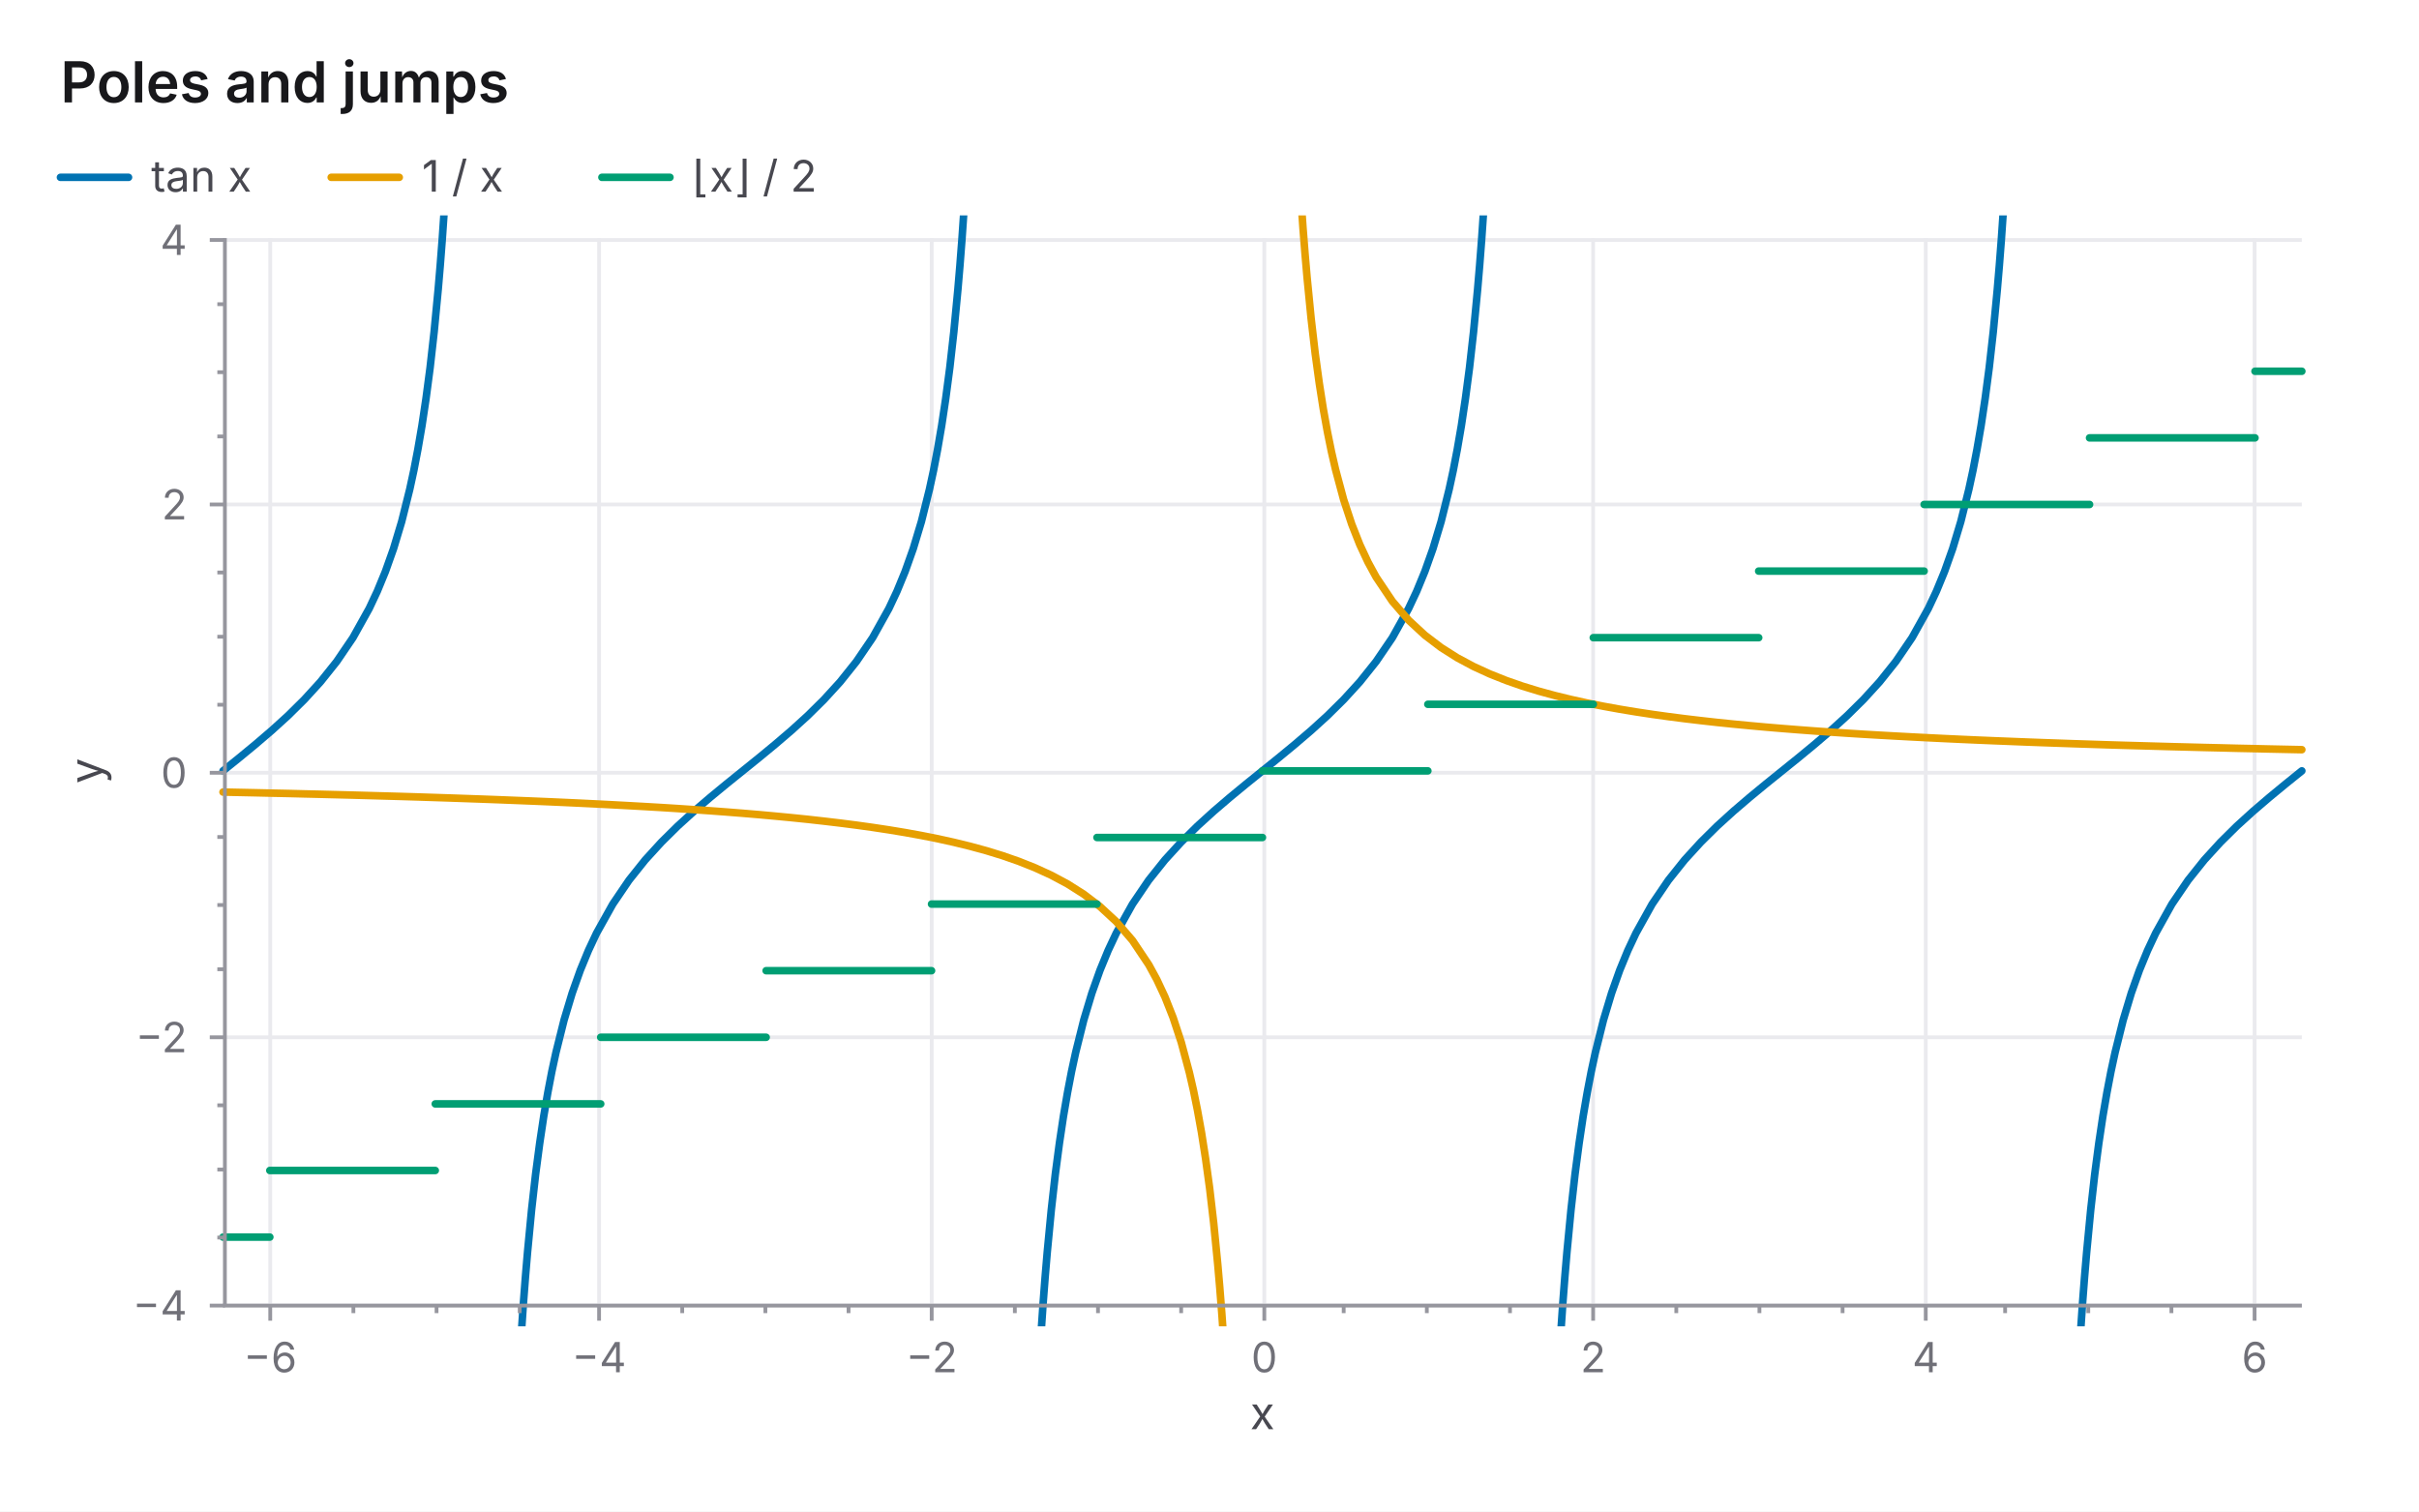
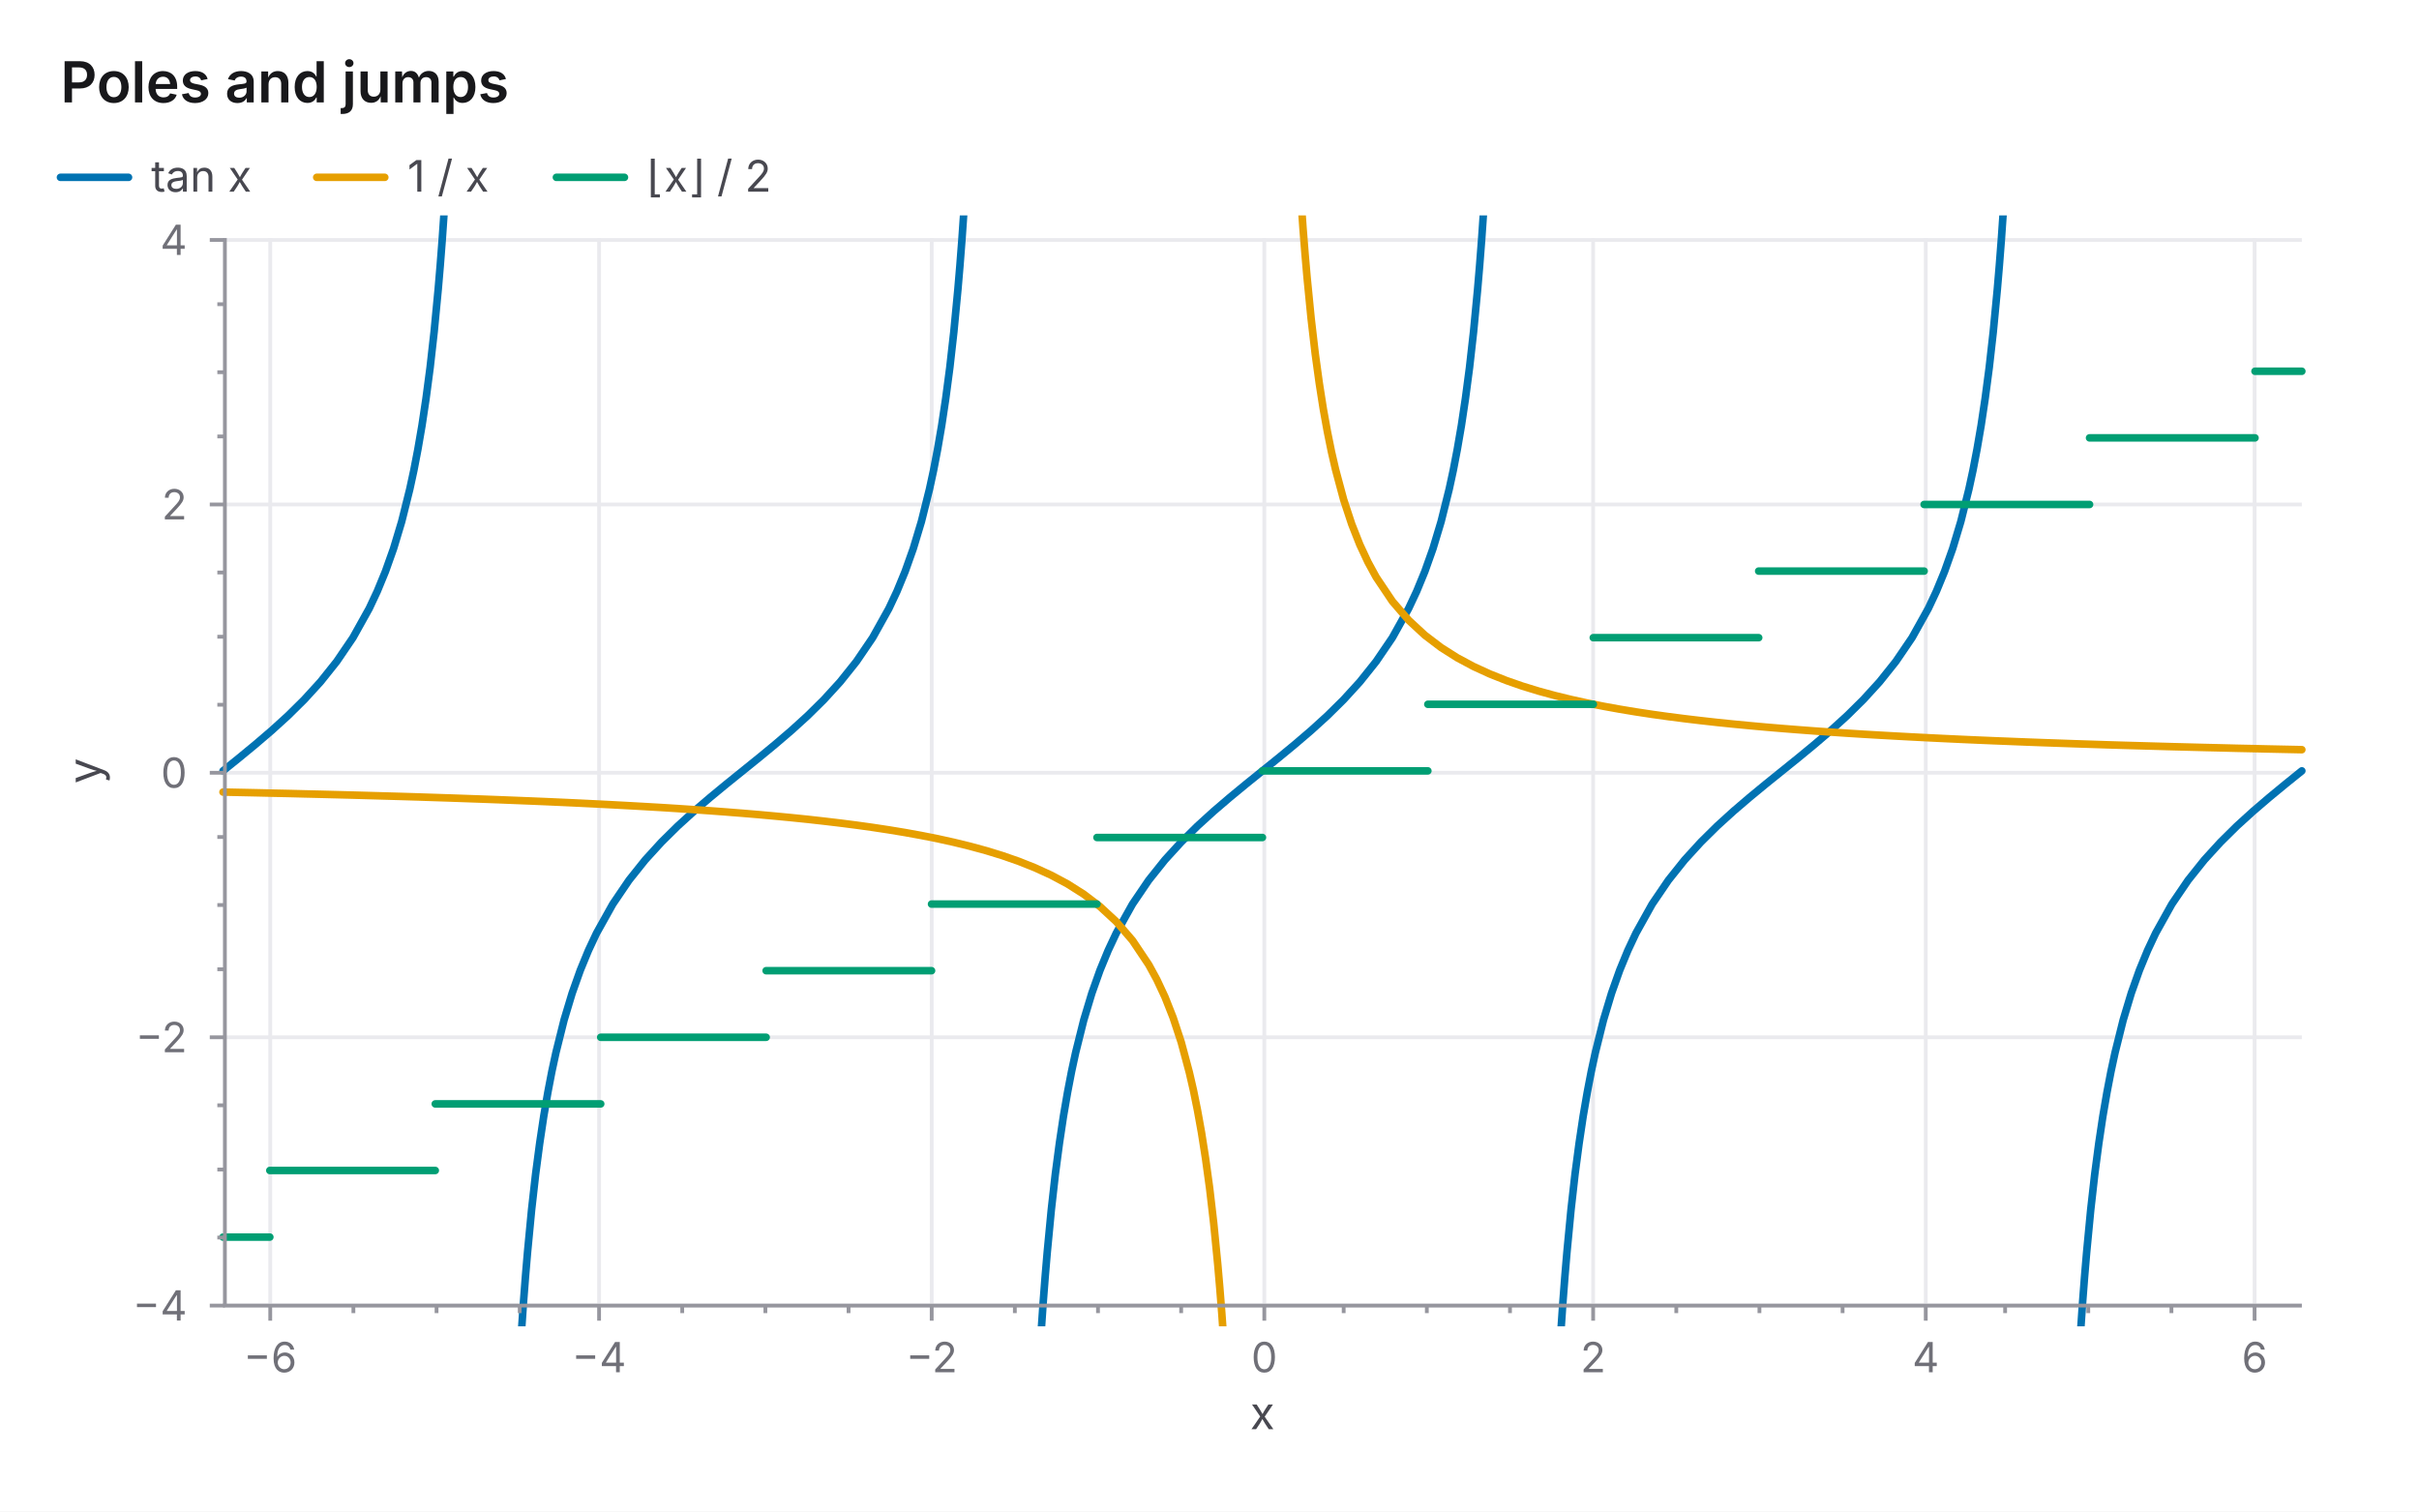
<svg xmlns="http://www.w3.org/2000/svg" width="640" height="400" viewBox="0 0 640 400">
  <defs>
    <clipPath id="c0">
      <path d="M53 57 L615 57 L615 351 L53 351 Z" />
    </clipPath>
  </defs>
  <path d="M0 0 L640 0 L640 400 L0 400 Z" fill="#ffffff" />
  <text x="16" y="27.1" font-size="15" fill="#18181b" text-anchor="start" font-family="Inter, &quot;Helvetica Neue&quot;, Helvetica, Arial, sans-serif" font-weight="600">Poles and jumps</text>
  <path d="M16 46.93 L34 46.93" fill="none" stroke="#0072b2" stroke-width="2" stroke-linecap="round" />
  <text x="40" y="50.725" font-size="11.5" fill="#484850" text-anchor="start" font-family="Inter, &quot;Helvetica Neue&quot;, Helvetica, Arial, sans-serif">tan x</text>
-   <path d="M87.63 46.93 L105.63 46.93" fill="none" stroke="#e69f00" stroke-width="2" stroke-linecap="round" />
-   <text x="111.625" y="50.725" font-size="11.5" fill="#484850" text-anchor="start" font-family="Inter, &quot;Helvetica Neue&quot;, Helvetica, Arial, sans-serif">1 / x</text>
-   <path d="M159.25 46.93 L177.25 46.93" fill="none" stroke="#009e73" stroke-width="2" stroke-linecap="round" />
-   <text x="183.25" y="50.725" font-size="11.5" fill="#484850" text-anchor="start" font-family="Inter, &quot;Helvetica Neue&quot;, Helvetica, Arial, sans-serif">⌊x⌋ / 2</text>
+   <path d="M83.8 46.93 L101.8 46.93" fill="none" stroke="#e69f00" stroke-width="2" stroke-linecap="round" />
+   <text x="107.796" y="50.725" font-size="11.5" fill="#484850" text-anchor="start" font-family="Inter, &quot;Helvetica Neue&quot;, Helvetica, Arial, sans-serif">1 / x</text>
+   <path d="M147.21 46.93 L165.21 46.93" fill="none" stroke="#009e73" stroke-width="2" stroke-linecap="round" />
+   <text x="171.21" y="50.725" font-size="11.5" fill="#484850" text-anchor="start" font-family="Inter, &quot;Helvetica Neue&quot;, Helvetica, Arial, sans-serif">⌊x⌋ / 2</text>
  <path d="M59 345.5 L609 345.5" fill="none" stroke="#eaeaee" stroke-width="1" />
  <path d="M59 274.5 L609 274.5" fill="none" stroke="#eaeaee" stroke-width="1" />
  <path d="M59 204.5 L609 204.5" fill="none" stroke="#eaeaee" stroke-width="1" />
  <path d="M59 133.5 L609 133.5" fill="none" stroke="#eaeaee" stroke-width="1" />
  <path d="M59 63.5 L609 63.5" fill="none" stroke="#eaeaee" stroke-width="1" />
  <path d="M71.5 63 L71.5 345" fill="none" stroke="#eaeaee" stroke-width="1" />
  <path d="M158.5 63 L158.5 345" fill="none" stroke="#eaeaee" stroke-width="1" />
  <path d="M246.5 63 L246.5 345" fill="none" stroke="#eaeaee" stroke-width="1" />
  <path d="M334.5 63 L334.5 345" fill="none" stroke="#eaeaee" stroke-width="1" />
  <path d="M421.5 63 L421.5 345" fill="none" stroke="#eaeaee" stroke-width="1" />
  <path d="M509.5 63 L509.5 345" fill="none" stroke="#eaeaee" stroke-width="1" />
  <path d="M596.5 63 L596.5 345" fill="none" stroke="#eaeaee" stroke-width="1" />
  <g clip-path="url(#c0)">
    <path d="M59 204 L63.3 200.53 L67.59 196.99 L71.89 193.31 L76.19 189.4 L80.48 185.16 L84.78 180.45 L89.08 175.07 L93.38 168.75 L97.67 161.05 L99.82 156.47 L101.97 151.24 L104.12 145.19 L106.27 138.05 L108.41 129.47 L109.49 124.48 L110.56 118.9 L111.64 112.62 L112.71 105.48 L113.79 97.3 L114.86 87.8 L115.93 76.62 L116.47 70.26 L117.01 63.27 L117.54 55.57 L118.08 47.02 L118.62 37.49 L119.16 26.79 L119.69 14.67 L120.23 0.85 L120.5 -6.82 L120.77 -15.08 L121.04 -23.99 L121.3 -33.64 L121.57 -44.12 L121.84 -55.54 L122.11 -68.05 L122.38 -81.8 L122.65 -96.99 L122.92 -113.86 L123.05 -123.01 L123.18 -132.71 L123.32 -142.98 L123.45 -153.9 L123.59 -165.52 L123.72 -177.91 L123.86 -191.15 L123.99 -205.34 L124.06 -212.82 L124.09 -216.66 L124.11 -218.61 L124.12 -220.57 L124.26 -236.97 L124.53 -273.87 L125.6 -513.53 L126.68 -1231.93 L127.21 -2668.28 L127.48 -5540.78 L127.62 -11285.68 L127.68 -22775.41 L127.72 -45754.85 L127.73 -91713.7 L127.74 -99937 L127.75 -99937 L127.75 -99937 L127.75 -99937 L127.75 -99937" fill="none" stroke="#0072b2" stroke-width="2" stroke-linecap="round" stroke-linejoin="round" />
    <path d="M127.75 100345 L129.9 921.53 L130.97 681.87 L131.24 644.97 L131.38 628.57 L131.39 626.61 L131.41 624.66 L131.44 620.82 L131.51 613.34 L131.64 599.15 L131.78 585.91 L131.91 573.52 L132.05 561.9 L132.18 550.98 L132.32 540.71 L132.45 531.01 L132.58 521.86 L132.85 504.99 L133.12 489.8 L133.39 476.05 L133.66 463.54 L133.93 452.12 L134.2 441.64 L134.46 431.99 L134.73 423.08 L135 414.82 L135.27 407.15 L135.81 393.33 L136.34 381.21 L136.88 370.51 L137.42 360.98 L137.96 352.43 L138.49 344.73 L139.03 337.74 L139.57 331.38 L140.64 320.2 L141.71 310.7 L142.79 302.52 L143.86 295.38 L144.94 289.1 L146.01 283.52 L147.09 278.53 L149.23 269.95 L151.38 262.81 L153.53 256.76 L155.68 251.53 L157.83 246.95 L162.13 239.25 L166.42 232.93 L170.72 227.55 L175.02 222.84 L179.31 218.6 L183.61 214.69 L187.91 211.01 L192.2 207.47 L196.5 204 L200.8 200.53 L205.09 196.99 L209.39 193.31 L213.69 189.4 L217.98 185.16 L222.28 180.45 L226.58 175.07 L230.88 168.75 L235.17 161.05 L237.32 156.47 L239.47 151.24 L241.62 145.19 L243.77 138.05 L245.91 129.47 L246.99 124.48 L248.06 118.9 L249.14 112.62 L250.21 105.48 L251.29 97.3 L252.36 87.8 L253.43 76.62 L253.97 70.26 L254.51 63.27 L255.04 55.57 L255.58 47.02 L256.12 37.49 L256.66 26.79 L257.19 14.67 L257.73 0.85 L258 -6.82 L258.27 -15.08 L258.54 -23.99 L258.8 -33.64 L259.07 -44.12 L259.34 -55.54 L259.61 -68.05 L259.88 -81.8 L260.15 -96.99 L260.42 -113.86 L260.55 -123.01 L260.68 -132.71 L260.82 -142.98 L260.95 -153.9 L261.09 -165.52 L261.22 -177.91 L261.36 -191.15 L261.49 -205.34 L261.56 -212.82 L261.59 -216.66 L261.61 -218.61 L261.62 -220.57 L261.76 -236.97 L262.03 -273.87 L263.1 -513.53 L264.18 -1231.93 L264.71 -2668.28 L264.98 -5540.78 L265.12 -11285.68 L265.18 -22775.41 L265.22 -45754.85 L265.23 -91713.7 L265.24 -99937 L265.25 -99937 L265.25 -99937 L265.25 -99937 L265.25 -99937" fill="none" stroke="#0072b2" stroke-width="2" stroke-linecap="round" stroke-linejoin="round" />
    <path d="M265.25 100345 L267.4 921.53 L268.47 681.87 L268.74 644.97 L268.88 628.57 L268.89 626.61 L268.91 624.66 L268.94 620.82 L269.01 613.34 L269.14 599.15 L269.28 585.91 L269.41 573.52 L269.55 561.9 L269.68 550.98 L269.82 540.71 L269.95 531.01 L270.08 521.86 L270.35 504.99 L270.62 489.8 L270.89 476.05 L271.16 463.54 L271.43 452.12 L271.7 441.64 L271.96 431.99 L272.23 423.08 L272.5 414.82 L272.77 407.15 L273.31 393.33 L273.84 381.21 L274.38 370.51 L274.92 360.98 L275.46 352.43 L275.99 344.73 L276.53 337.74 L277.07 331.38 L278.14 320.2 L279.21 310.7 L280.29 302.52 L281.36 295.38 L282.44 289.1 L283.51 283.52 L284.59 278.53 L286.73 269.95 L288.88 262.81 L291.03 256.76 L293.18 251.53 L295.33 246.95 L299.63 239.25 L303.92 232.93 L308.22 227.55 L312.52 222.84 L316.81 218.6 L321.11 214.69 L325.41 211.01 L329.7 207.47 L334 204 L338.3 200.53 L342.59 196.99 L346.89 193.31 L351.19 189.4 L355.48 185.16 L359.78 180.45 L364.08 175.07 L368.38 168.75 L372.67 161.05 L374.82 156.47 L376.97 151.24 L379.12 145.19 L381.27 138.05 L383.41 129.47 L384.49 124.48 L385.56 118.9 L386.64 112.62 L387.71 105.48 L388.79 97.3 L389.86 87.8 L390.93 76.62 L391.47 70.26 L392.01 63.27 L392.54 55.57 L393.08 47.02 L393.62 37.49 L394.16 26.79 L394.69 14.67 L395.23 0.85 L395.5 -6.82 L395.77 -15.08 L396.04 -23.99 L396.3 -33.64 L396.57 -44.12 L396.84 -55.54 L397.11 -68.05 L397.38 -81.8 L397.65 -96.99 L397.92 -113.86 L398.05 -123.01 L398.18 -132.71 L398.32 -142.98 L398.45 -153.9 L398.59 -165.52 L398.72 -177.91 L398.86 -191.15 L398.99 -205.34 L399.06 -212.82 L399.09 -216.66 L399.11 -218.61 L399.12 -220.57 L399.26 -236.97 L399.53 -273.87 L400.6 -513.53 L402.75 -99937" fill="none" stroke="#0072b2" stroke-width="2" stroke-linecap="round" stroke-linejoin="round" />
    <path d="M402.75 100345 L402.75 100345 L402.75 100345 L402.75 100345 L402.76 100345 L402.77 92121.7 L402.78 46162.85 L402.82 23183.41 L402.88 11693.68 L403.02 5948.78 L403.29 3076.28 L403.82 1639.93 L404.9 921.53 L405.97 681.87 L406.24 644.97 L406.38 628.57 L406.39 626.61 L406.41 624.66 L406.44 620.82 L406.51 613.34 L406.64 599.15 L406.78 585.91 L406.91 573.52 L407.05 561.9 L407.18 550.98 L407.32 540.71 L407.45 531.01 L407.58 521.86 L407.85 504.99 L408.12 489.8 L408.39 476.05 L408.66 463.54 L408.93 452.12 L409.2 441.64 L409.46 431.99 L409.73 423.08 L410 414.82 L410.27 407.15 L410.81 393.33 L411.34 381.21 L411.88 370.51 L412.42 360.98 L412.96 352.43 L413.49 344.73 L414.03 337.74 L414.57 331.38 L415.64 320.2 L416.71 310.7 L417.79 302.52 L418.86 295.38 L419.94 289.1 L421.01 283.52 L422.09 278.53 L424.23 269.95 L426.38 262.81 L428.53 256.76 L430.68 251.53 L432.83 246.95 L437.12 239.25 L441.42 232.93 L445.72 227.55 L450.02 222.84 L454.31 218.6 L458.61 214.69 L462.91 211.01 L467.2 207.47 L471.5 204 L475.8 200.53 L480.09 196.99 L484.39 193.31 L488.69 189.4 L492.98 185.16 L497.28 180.45 L501.58 175.07 L505.88 168.75 L510.17 161.05 L512.32 156.47 L514.47 151.24 L516.62 145.19 L518.77 138.05 L520.91 129.47 L521.99 124.48 L523.06 118.9 L524.14 112.62 L525.21 105.48 L526.29 97.3 L527.36 87.8 L528.43 76.62 L528.97 70.26 L529.51 63.27 L530.04 55.57 L530.58 47.02 L531.12 37.49 L531.66 26.79 L532.19 14.67 L532.73 0.85 L533 -6.82 L533.27 -15.08 L533.54 -23.99 L533.8 -33.64 L534.07 -44.12 L534.34 -55.54 L534.61 -68.05 L534.88 -81.8 L535.15 -96.99 L535.42 -113.86 L535.55 -123.01 L535.68 -132.71 L535.82 -142.98 L535.95 -153.9 L536.09 -165.52 L536.22 -177.91 L536.36 -191.15 L536.49 -205.34 L536.56 -212.82 L536.59 -216.66 L536.61 -218.61 L536.62 -220.57 L536.76 -236.97 L537.03 -273.87 L538.1 -513.53 L540.25 -99937" fill="none" stroke="#0072b2" stroke-width="2" stroke-linecap="round" stroke-linejoin="round" />
    <path d="M540.25 100345 L540.25 100345 L540.25 100345 L540.25 100345 L540.26 100345 L540.27 92121.7 L540.28 46162.85 L540.32 23183.41 L540.38 11693.68 L540.52 5948.78 L540.79 3076.28 L541.32 1639.93 L542.4 921.53 L543.47 681.87 L543.74 644.97 L543.88 628.57 L543.89 626.61 L543.91 624.66 L543.94 620.82 L544.01 613.34 L544.14 599.15 L544.28 585.91 L544.41 573.52 L544.55 561.9 L544.68 550.98 L544.82 540.71 L544.95 531.01 L545.08 521.86 L545.35 504.99 L545.62 489.8 L545.89 476.05 L546.16 463.54 L546.43 452.12 L546.7 441.64 L546.96 431.99 L547.23 423.08 L547.5 414.82 L547.77 407.15 L548.31 393.33 L548.84 381.21 L549.38 370.51 L549.92 360.98 L550.46 352.43 L550.99 344.73 L551.53 337.74 L552.07 331.38 L553.14 320.2 L554.21 310.7 L555.29 302.52 L556.36 295.38 L557.44 289.1 L558.51 283.52 L559.59 278.53 L561.73 269.95 L563.88 262.81 L566.03 256.76 L568.18 251.53 L570.33 246.95 L574.62 239.25 L578.92 232.93 L583.22 227.55 L587.52 222.84 L591.81 218.6 L596.11 214.69 L600.41 211.01 L604.7 207.47 L609 204" fill="none" stroke="#0072b2" stroke-width="2" stroke-linecap="round" stroke-linejoin="round" />
    <path d="M59 209.61 L63.3 209.7 L67.59 209.79 L71.89 209.89 L76.19 209.98 L80.48 210.09 L84.78 210.19 L89.08 210.3 L93.38 210.41 L97.67 210.53 L101.97 210.65 L106.27 210.77 L110.56 210.9 L114.86 211.04 L119.16 211.18 L123.45 211.33 L127.75 211.48 L132.05 211.64 L136.34 211.81 L140.64 211.98 L144.94 212.16 L149.23 212.35 L153.53 212.55 L157.83 212.76 L162.13 212.98 L166.42 213.21 L170.72 213.45 L175.02 213.7 L179.31 213.97 L183.61 214.26 L187.91 214.56 L192.2 214.88 L196.5 215.22 L200.8 215.58 L205.09 215.97 L209.39 216.38 L213.69 216.82 L217.98 217.3 L222.28 217.81 L226.58 218.36 L230.88 218.96 L235.17 219.61 L239.47 220.32 L243.77 221.1 L248.06 221.95 L252.36 222.9 L256.66 223.95 L260.95 225.12 L265.25 226.44 L269.55 227.94 L273.84 229.65 L278.14 231.62 L282.44 233.92 L286.73 236.64 L291.03 239.91 L295.33 243.89 L299.63 248.88 L303.92 255.29 L306.07 259.24 L308.22 263.84 L310.37 269.28 L312.52 275.81 L314.66 283.79 L315.74 288.48 L316.81 293.76 L317.89 299.75 L318.96 306.59 L320.04 314.48 L321.11 323.68 L322.18 334.56 L322.72 340.78 L323.26 347.62 L323.79 355.18 L324.33 363.58 L324.87 372.97 L325.41 383.53 L325.94 395.5 L326.48 409.17 L326.75 416.77 L327.02 424.96 L327.29 433.79 L327.55 443.37 L327.82 453.78 L328.09 465.13 L328.36 477.56 L328.63 491.24 L328.9 506.36 L329.17 523.16 L329.3 532.28 L329.43 541.93 L329.57 552.17 L329.7 563.05 L329.84 574.64 L329.97 586.99 L330.11 600.2 L330.24 614.35 L330.31 621.81 L330.34 625.64 L330.35 626.61 L330.36 627.58 L330.37 629.54 L330.51 645.91 L330.78 682.74 L331.85 922.11 L332.93 1640.21 L333.46 3076.43 L333.73 5948.86 L333.87 11693.71 L333.93 23183.43 L333.97 46162.85 L333.98 92121.71 L333.99 100345 L334 100345 L334 100345 L334 100345 L334 100345" fill="none" stroke="#e69f00" stroke-width="2" stroke-linecap="round" stroke-linejoin="round" />
    <path d="M334 -99937 L334 -99937 L334 -99937 L334 -99937 L334.01 -99937 L334.02 -91713.71 L334.03 -45754.85 L334.07 -22775.43 L334.13 -11285.71 L334.27 -5540.86 L334.54 -2668.43 L335.07 -1232.21 L336.15 -514.11 L337.22 -274.74 L337.49 -237.91 L337.63 -221.54 L337.64 -219.58 L337.65 -218.61 L337.66 -217.64 L337.69 -213.81 L337.76 -206.35 L337.89 -192.2 L338.03 -178.99 L338.16 -166.64 L338.3 -155.05 L338.43 -144.17 L338.57 -133.93 L338.7 -124.28 L338.83 -115.16 L339.1 -98.36 L339.37 -83.24 L339.64 -69.56 L339.91 -57.13 L340.18 -45.78 L340.45 -35.37 L340.71 -25.79 L340.98 -16.96 L341.25 -8.77 L341.52 -1.17 L342.06 12.5 L342.59 24.47 L343.13 35.03 L343.67 44.42 L344.21 52.82 L344.74 60.38 L345.28 67.22 L345.82 73.44 L346.89 84.32 L347.96 93.52 L349.04 101.41 L350.11 108.25 L351.19 114.24 L352.26 119.52 L353.34 124.21 L355.48 132.19 L357.63 138.72 L359.78 144.16 L361.93 148.76 L364.08 152.71 L368.38 159.12 L372.67 164.11 L376.97 168.09 L381.27 171.36 L385.56 174.08 L389.86 176.38 L394.16 178.35 L398.45 180.06 L402.75 181.56 L407.05 182.88 L411.34 184.05 L415.64 185.1 L419.94 186.05 L424.23 186.9 L428.53 187.68 L432.83 188.39 L437.12 189.04 L441.42 189.64 L445.72 190.19 L450.02 190.7 L454.31 191.18 L458.61 191.62 L462.91 192.03 L467.2 192.42 L471.5 192.78 L475.8 193.12 L480.09 193.44 L484.39 193.74 L488.69 194.03 L492.98 194.3 L497.28 194.55 L501.58 194.79 L505.88 195.02 L510.17 195.24 L514.47 195.45 L518.77 195.65 L523.06 195.84 L527.36 196.02 L531.66 196.19 L535.95 196.36 L540.25 196.52 L544.55 196.67 L548.84 196.82 L553.14 196.96 L557.44 197.1 L561.73 197.23 L566.03 197.35 L570.33 197.47 L574.62 197.59 L578.92 197.7 L583.22 197.81 L587.52 197.91 L591.81 198.02 L596.11 198.11 L600.41 198.21 L604.7 198.3 L609 198.39" fill="none" stroke="#e69f00" stroke-width="2" stroke-linecap="round" stroke-linejoin="round" />
    <path d="M59 327.38 L63.3 327.38 L67.59 327.38 L69.74 327.38 L70.82 327.38 L71.35 327.38 L71.39 327.38 L71.39 327.38 L71.39 327.38 L71.39 327.38" fill="none" stroke="#009e73" stroke-width="2" stroke-linecap="round" stroke-linejoin="round" />
    <path d="M71.39 309.75 L71.4 309.75 L71.4 309.75 L71.42 309.75 L71.49 309.75 L71.62 309.75 L71.89 309.75 L76.19 309.75 L80.48 309.75 L84.78 309.75 L89.08 309.75 L93.38 309.75 L97.67 309.75 L101.97 309.75 L106.27 309.75 L110.56 309.75 L114.86 309.75 L115.13 309.75 L115.16 309.75" fill="none" stroke="#009e73" stroke-width="2" stroke-linecap="round" stroke-linejoin="round" />
    <path d="M115.16 292.13 L115.16 292.13 L115.16 292.13 L115.17 292.13 L115.17 292.13 L115.18 292.13 L115.2 292.13 L115.26 292.13 L115.4 292.13 L115.93 292.13 L117.01 292.13 L119.16 292.13 L123.45 292.13 L127.75 292.13 L132.05 292.13 L136.34 292.13 L140.64 292.13 L144.94 292.13 L149.23 292.13 L153.53 292.13 L157.83 292.13 L158.9 292.13 L158.92 292.13 L158.93 292.13 L158.93 292.13 L158.93 292.13" fill="none" stroke="#009e73" stroke-width="2" stroke-linecap="round" stroke-linejoin="round" />
    <path d="M158.93 274.5 L158.93 274.5 L158.94 274.5 L158.97 274.5 L159.04 274.5 L159.17 274.5 L159.44 274.5 L159.98 274.5 L162.13 274.5 L166.42 274.5 L170.72 274.5 L175.02 274.5 L179.31 274.5 L183.61 274.5 L187.91 274.5 L192.2 274.5 L196.5 274.5 L200.8 274.5 L201.87 274.5 L202.41 274.5 L202.68 274.5 L202.69 274.5 L202.7 274.5 L202.7 274.5" fill="none" stroke="#009e73" stroke-width="2" stroke-linecap="round" stroke-linejoin="round" />
    <path d="M202.7 256.88 L202.7 256.88 L202.7 256.88 L202.71 256.88 L202.74 256.88 L202.81 256.88 L202.95 256.88 L205.09 256.88 L209.39 256.88 L213.69 256.88 L217.98 256.88 L222.28 256.88 L226.58 256.88 L230.88 256.88 L235.17 256.88 L239.47 256.88 L243.77 256.88 L245.91 256.88 L246.45 256.88 L246.46 256.88 L246.46 256.88 L246.46 256.88" fill="none" stroke="#009e73" stroke-width="2" stroke-linecap="round" stroke-linejoin="round" />
    <path d="M246.46 239.25 L246.47 239.25 L246.47 239.25 L246.48 239.25 L246.52 239.25 L246.59 239.25 L246.72 239.25 L246.99 239.25 L248.06 239.25 L252.36 239.25 L256.66 239.25 L260.95 239.25 L265.25 239.25 L269.55 239.25 L273.84 239.25 L278.14 239.25 L282.44 239.25 L286.73 239.25 L288.88 239.25 L289.96 239.25 L290.23 239.25 L290.23 239.25 L290.23 239.25" fill="none" stroke="#009e73" stroke-width="2" stroke-linecap="round" stroke-linejoin="round" />
    <path d="M290.23 221.63 L290.23 221.63 L290.23 221.63 L290.24 221.63 L290.26 221.63 L290.29 221.63 L290.36 221.63 L290.49 221.63 L291.03 221.63 L295.33 221.63 L299.63 221.63 L303.92 221.63 L308.22 221.63 L312.52 221.63 L316.81 221.63 L321.11 221.63 L325.41 221.63 L329.7 221.63 L331.85 221.63 L332.93 221.63 L333.46 221.63 L333.73 221.63 L333.87 221.63 L333.93 221.63 L333.97 221.63 L333.98 221.63 L333.99 221.63 L334 221.63 L334 221.63 L334 221.63 L334 221.63" fill="none" stroke="#009e73" stroke-width="2" stroke-linecap="round" stroke-linejoin="round" />
    <path d="M334 204 L338.3 204 L342.59 204 L346.89 204 L351.19 204 L355.48 204 L359.78 204 L364.08 204 L368.38 204 L372.67 204 L376.97 204 L377.51 204 L377.64 204 L377.71 204 L377.74 204 L377.76 204 L377.77 204 L377.77 204 L377.77 204" fill="none" stroke="#009e73" stroke-width="2" stroke-linecap="round" stroke-linejoin="round" />
    <path d="M377.77 186.38 L377.77 186.38 L377.77 186.38 L378.04 186.38 L379.12 186.38 L381.27 186.38 L385.56 186.38 L389.86 186.38 L394.16 186.38 L398.45 186.38 L402.75 186.38 L407.05 186.38 L411.34 186.38 L415.64 186.38 L419.94 186.38 L421.01 186.38 L421.28 186.38 L421.41 186.38 L421.48 186.38 L421.52 186.38 L421.53 186.38 L421.53 186.38 L421.54 186.38" fill="none" stroke="#009e73" stroke-width="2" stroke-linecap="round" stroke-linejoin="round" />
    <path d="M421.54 168.75 L421.54 168.75 L421.54 168.75 L421.55 168.75 L422.09 168.75 L424.23 168.75 L428.53 168.75 L432.83 168.75 L437.12 168.75 L441.42 168.75 L445.72 168.75 L450.02 168.75 L454.31 168.75 L458.61 168.75 L462.91 168.75 L465.05 168.75 L465.19 168.75 L465.26 168.75 L465.29 168.75 L465.3 168.75 L465.3 168.75 L465.3 168.75" fill="none" stroke="#009e73" stroke-width="2" stroke-linecap="round" stroke-linejoin="round" />
    <path d="M465.3 151.13 L465.3 151.13 L465.31 151.13 L465.32 151.13 L465.59 151.13 L466.13 151.13 L467.2 151.13 L471.5 151.13 L475.8 151.13 L480.09 151.13 L484.39 151.13 L488.69 151.13 L492.98 151.13 L497.28 151.13 L501.58 151.13 L505.88 151.13 L508.02 151.13 L508.56 151.13 L508.83 151.13 L508.96 151.13 L509.03 151.13 L509.06 151.13 L509.07 151.13 L509.07 151.13" fill="none" stroke="#009e73" stroke-width="2" stroke-linecap="round" stroke-linejoin="round" />
    <path d="M509.07 133.5 L509.07 133.5 L509.07 133.5 L509.08 133.5 L509.1 133.5 L510.17 133.5 L514.47 133.5 L518.77 133.5 L523.06 133.5 L527.36 133.5 L531.66 133.5 L535.95 133.5 L540.25 133.5 L544.55 133.5 L548.84 133.5 L550.99 133.5 L552.07 133.5 L552.6 133.5 L552.74 133.5 L552.8 133.5 L552.82 133.5 L552.83 133.5 L552.83 133.5 L552.84 133.5 L552.84 133.5 L552.84 133.5" fill="none" stroke="#009e73" stroke-width="2" stroke-linecap="round" stroke-linejoin="round" />
    <path d="M552.84 115.88 L552.87 115.88 L553.14 115.88 L557.44 115.88 L561.73 115.88 L566.03 115.88 L570.33 115.88 L574.62 115.88 L578.92 115.88 L583.22 115.88 L587.52 115.88 L591.81 115.88 L596.11 115.88 L596.38 115.88 L596.51 115.88 L596.58 115.88 L596.6 115.88 L596.6 115.88 L596.61 115.88" fill="none" stroke="#009e73" stroke-width="2" stroke-linecap="round" stroke-linejoin="round" />
    <path d="M596.61 98.25 L596.61 98.25 L596.61 98.25 L596.61 98.25 L596.65 98.25 L597.18 98.25 L598.26 98.25 L600.41 98.25 L604.7 98.25 L609 98.25" fill="none" stroke="#009e73" stroke-width="2" stroke-linecap="round" stroke-linejoin="round" />
  </g>
  <path d="M59 345.5 L609 345.5" fill="none" stroke="#96969e" stroke-width="1" />
  <path d="M59.5 63 L59.5 345.5" fill="none" stroke="#96969e" stroke-width="1" />
  <text x="71.5" y="363.14" font-size="11" fill="#707078" text-anchor="middle" font-family="Inter, &quot;Helvetica Neue&quot;, Helvetica, Arial, sans-serif">−6</text>
  <text x="158.5" y="363.14" font-size="11" fill="#707078" text-anchor="middle" font-family="Inter, &quot;Helvetica Neue&quot;, Helvetica, Arial, sans-serif">−4</text>
  <text x="246.5" y="363.14" font-size="11" fill="#707078" text-anchor="middle" font-family="Inter, &quot;Helvetica Neue&quot;, Helvetica, Arial, sans-serif">−2</text>
  <text x="334.5" y="363.14" font-size="11" fill="#707078" text-anchor="middle" font-family="Inter, &quot;Helvetica Neue&quot;, Helvetica, Arial, sans-serif">0</text>
  <text x="421.5" y="363.14" font-size="11" fill="#707078" text-anchor="middle" font-family="Inter, &quot;Helvetica Neue&quot;, Helvetica, Arial, sans-serif">2</text>
  <text x="509.5" y="363.14" font-size="11" fill="#707078" text-anchor="middle" font-family="Inter, &quot;Helvetica Neue&quot;, Helvetica, Arial, sans-serif">4</text>
  <text x="596.5" y="363.14" font-size="11" fill="#707078" text-anchor="middle" font-family="Inter, &quot;Helvetica Neue&quot;, Helvetica, Arial, sans-serif">6</text>
  <text x="49.5" y="349.46" font-size="11" fill="#707078" text-anchor="end" font-family="Inter, &quot;Helvetica Neue&quot;, Helvetica, Arial, sans-serif">−4</text>
  <text x="49.5" y="278.46" font-size="11" fill="#707078" text-anchor="end" font-family="Inter, &quot;Helvetica Neue&quot;, Helvetica, Arial, sans-serif">−2</text>
  <text x="49.5" y="208.46" font-size="11" fill="#707078" text-anchor="end" font-family="Inter, &quot;Helvetica Neue&quot;, Helvetica, Arial, sans-serif">0</text>
  <text x="49.5" y="137.46" font-size="11" fill="#707078" text-anchor="end" font-family="Inter, &quot;Helvetica Neue&quot;, Helvetica, Arial, sans-serif">2</text>
  <text x="49.5" y="67.46" font-size="11" fill="#707078" text-anchor="end" font-family="Inter, &quot;Helvetica Neue&quot;, Helvetica, Arial, sans-serif">4</text>
  <path d="M71.5 345.5 L71.5 349.5 M158.5 345.5 L158.5 349.5 M246.5 345.5 L246.5 349.5 M334.5 345.5 L334.5 349.5 M421.5 345.5 L421.5 349.5 M509.5 345.5 L509.5 349.5 M596.5 345.5 L596.5 349.5 M93.5 345.5 L93.5 347.5 M115.5 345.5 L115.5 347.5 M137.5 345.5 L137.5 347.5 M180.5 345.5 L180.5 347.5 M202.5 345.5 L202.5 347.5 M224.5 345.5 L224.5 347.5 M268.5 345.5 L268.5 347.5 M290.5 345.5 L290.5 347.5 M312.5 345.5 L312.5 347.5 M355.5 345.5 L355.5 347.5 M377.5 345.5 L377.5 347.5 M399.5 345.5 L399.5 347.5 M443.5 345.5 L443.5 347.5 M465.5 345.5 L465.5 347.5 M487.5 345.5 L487.5 347.5 M530.5 345.5 L530.5 347.5 M552.5 345.5 L552.5 347.5 M574.5 345.5 L574.5 347.5 M55.5 345.5 L59.5 345.5 M55.5 274.5 L59.5 274.5 M55.5 204.5 L59.5 204.5 M55.5 133.5 L59.5 133.5 M55.5 63.5 L59.5 63.5 M57.5 327.5 L59.5 327.5 M57.5 309.5 L59.5 309.5 M57.5 292.5 L59.5 292.5 M57.5 256.5 L59.5 256.5 M57.5 239.5 L59.5 239.5 M57.5 221.5 L59.5 221.5 M57.5 186.5 L59.5 186.5 M57.5 168.5 L59.5 168.5 M57.5 151.5 L59.5 151.5 M57.5 115.5 L59.5 115.5 M57.5 98.5 L59.5 98.5 M57.5 80.5 L59.5 80.5" fill="none" stroke="#96969e" stroke-width="1" />
  <text x="334" y="378.22" font-size="12" fill="#484850" text-anchor="middle" font-family="Inter, &quot;Helvetica Neue&quot;, Helvetica, Arial, sans-serif">x</text>
-   <text x="27" y="204" font-size="12" fill="#484850" text-anchor="middle" font-family="Inter, &quot;Helvetica Neue&quot;, Helvetica, Arial, sans-serif" transform="rotate(-90 27 204)">y</text>
+   <text x="26.582" y="204" font-size="12" fill="#484850" text-anchor="middle" font-family="Inter, &quot;Helvetica Neue&quot;, Helvetica, Arial, sans-serif" transform="rotate(-90 26.582 204)">y</text>
</svg>
